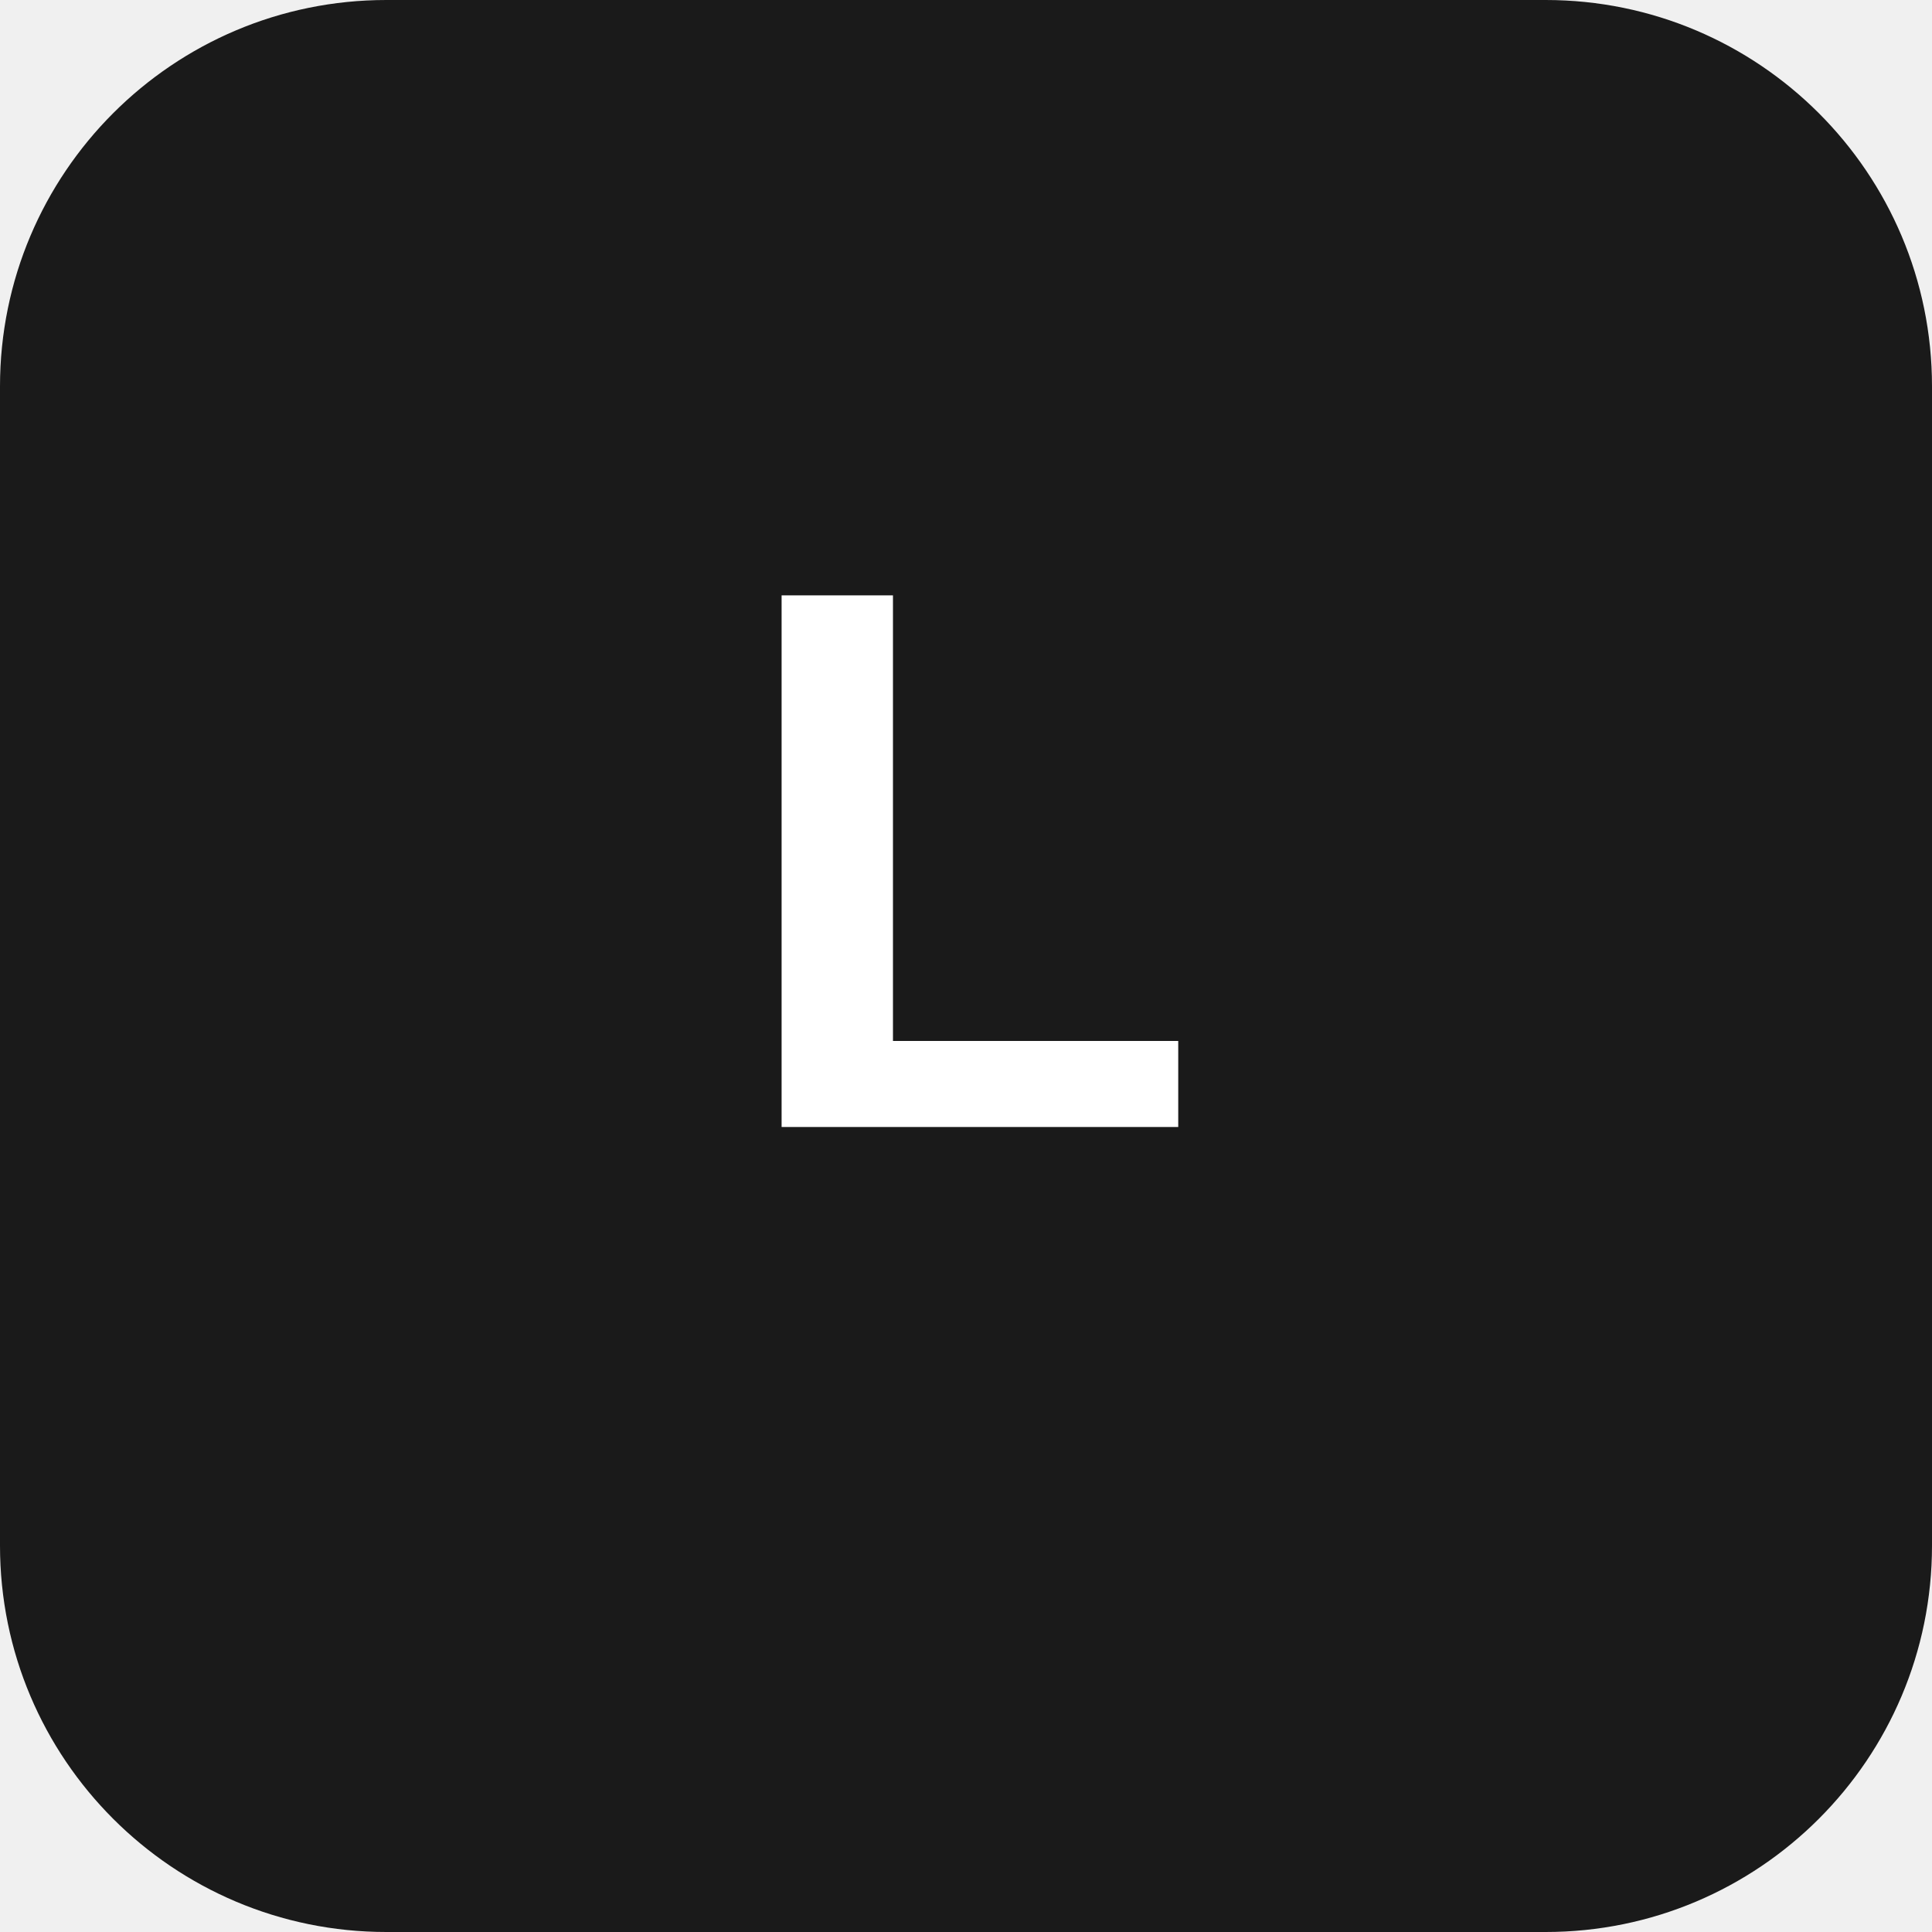
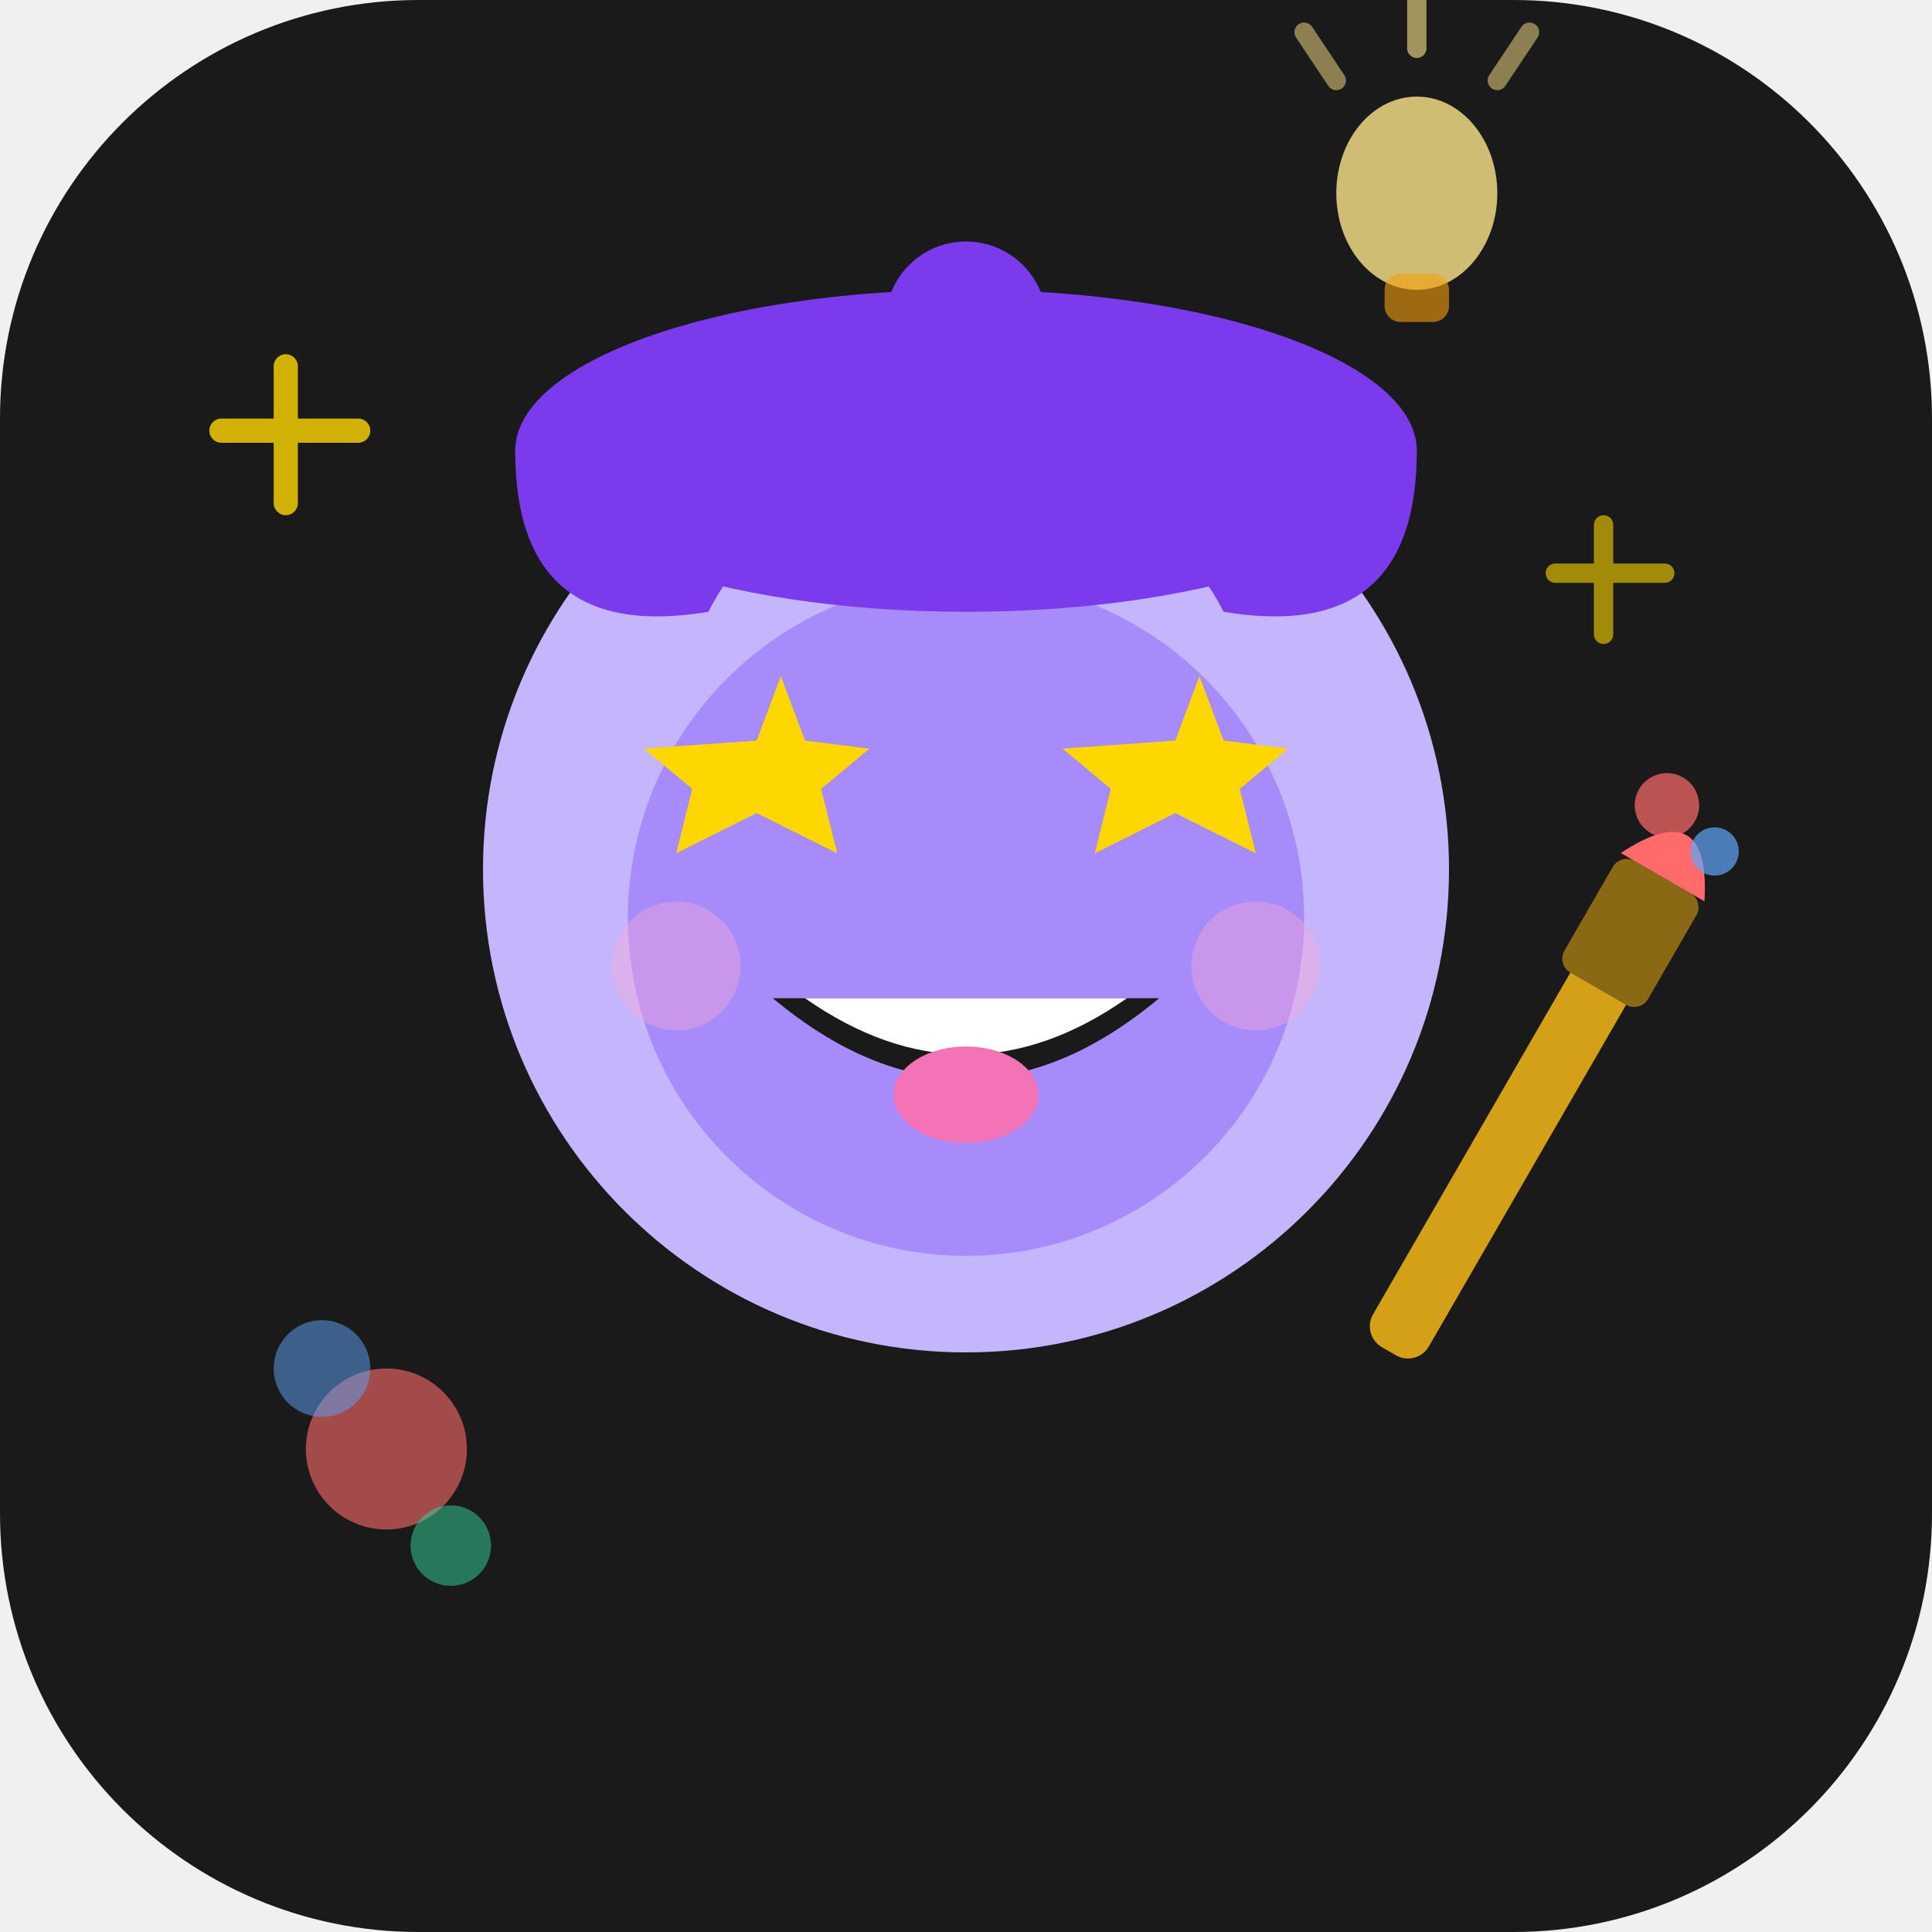
- <svg xmlns="http://www.w3.org/2000/svg" width="180" height="180" fill="none" viewBox="0 0 180 180">
-   <rect width="180" height="180" fill="#1a1a1a" rx="36" />
-   <text x="90" y="105" text-anchor="middle" font-family="Arial,sans-serif" font-weight="bold" font-size="72" fill="#ffffff">L</text>
+ <svg xmlns="http://www.w3.org/2000/svg" viewBox="0 0 120 120" fill="none">
+   <rect width="120" height="120" rx="26" fill="#1a1a1a" />
+   <circle cx="60" cy="54" r="30" fill="#C4B5FD" />
+   <circle cx="60" cy="57" r="21" fill="#A78BFA" />
+   <g fill="#FFD700">
+     <polygon points="47,46 48.5,42 50,46 54,46.5 51,49 52,53 47,50.5 42,53 43,49 40,46.5" />
+     <polygon points="73,46 74.5,42 76,46 80,46.5 77,49 78,53 73,50.5 68,53 69,49 66,46.5" />
+   </g>
+   <path d="M48 62 Q60 72 72 62" fill="#1a1a1a" />
+   <path d="M50 62 Q60 69 70 62" fill="white" />
+   <ellipse cx="60" cy="68" rx="4.5" ry="3" fill="#F472B6" />
+   <ellipse cx="60" cy="28" rx="28" ry="10" fill="#7C3AED" />
+   <circle cx="60" cy="20" r="5" fill="#7C3AED" />
+   <path d="M32 28 Q32 40 44 38 Q48 30 60 30 Q72 30 76 38 Q88 40 88 28" fill="#7C3AED" />
+   <g transform="rotate(30 92 78)">
+     <rect x="88" y="56" width="4" height="30" rx="1.5" fill="#D4A017" />
+     <rect x="87" y="52" width="6" height="8" rx="1" fill="#8B6914" />
+     <path d="M87 52 Q90 46 93 52" fill="#FF6B6B" />
+     <circle cx="88" cy="48" r="2" fill="#FF6B6B" opacity="0.7" />
+     <circle cx="92" cy="49" r="1.5" fill="#60A5FA" opacity="0.7" />
+   </g>
+   <circle cx="24" cy="90" r="5" fill="#FF6B6B" opacity="0.6" />
+   <circle cx="20" cy="85" r="3" fill="#60A5FA" opacity="0.5" />
+   <circle cx="28" cy="96" r="2.5" fill="#34D399" opacity="0.5" />
+   <g fill="#FFD700" opacity="0.8">
+     <rect x="17" y="22" width="1.5" height="10" rx="0.75" />
+     <rect x="13" y="26" width="10" height="1.5" rx="0.75" />
+   </g>
+   <g fill="#FFD700" opacity="0.6">
+     <rect x="99" y="32" width="1.2" height="8" rx="0.6" />
+     <rect x="96" y="35" width="8" height="1.2" rx="0.6" />
+   </g>
+   <circle cx="42" cy="60" r="4" fill="#F9A8D4" opacity="0.4" />
+   <circle cx="78" cy="60" r="4" fill="#F9A8D4" opacity="0.4" />
+   <g transform="translate(88, 12)">
+     <ellipse cx="0" cy="0" rx="5" ry="6" fill="#FDE68A" opacity="0.8" />
+     <rect x="-2" y="5" width="4" height="3" rx="1" fill="#F59E0B" opacity="0.6" />
+     <line x1="0" y1="-9" x2="0" y2="-12" stroke="#FDE68A" stroke-width="1.2" stroke-linecap="round" opacity="0.6" />
+     <line x1="5" y1="-7" x2="7" y2="-10" stroke="#FDE68A" stroke-width="1.2" stroke-linecap="round" opacity="0.5" />
+     <line x1="-5" y1="-7" x2="-7" y2="-10" stroke="#FDE68A" stroke-width="1.2" stroke-linecap="round" opacity="0.5" />
+   </g>
</svg>
